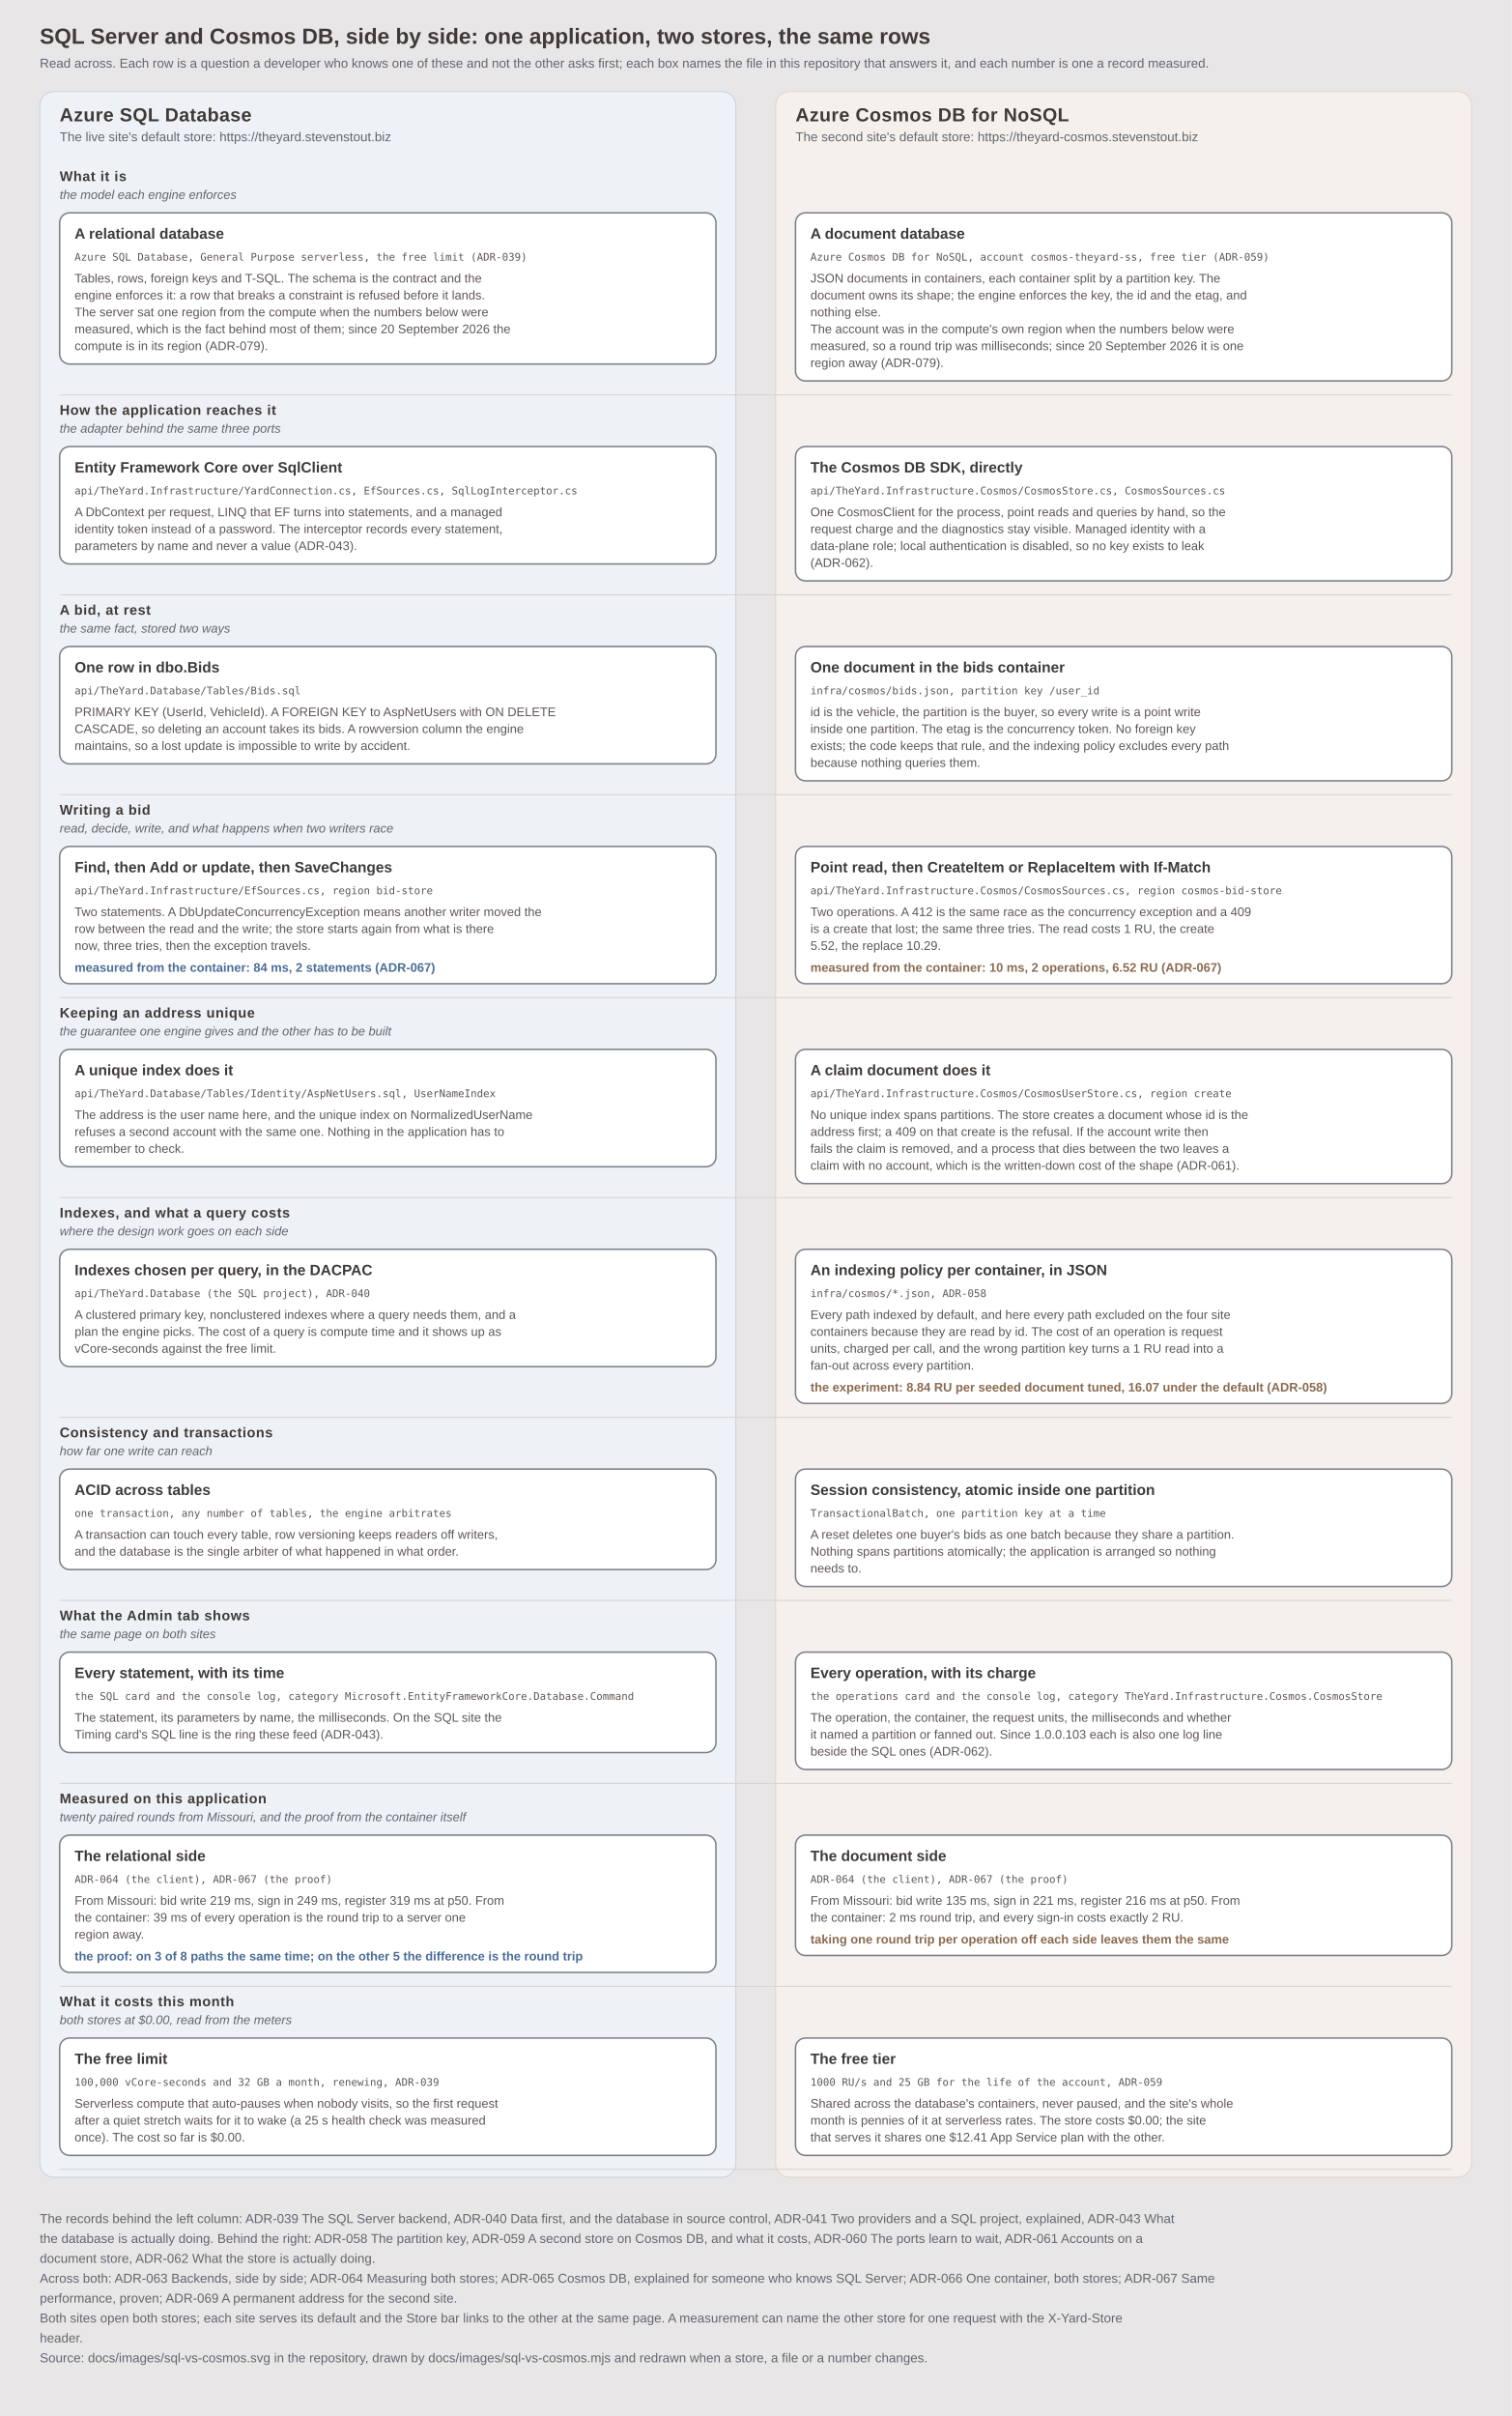
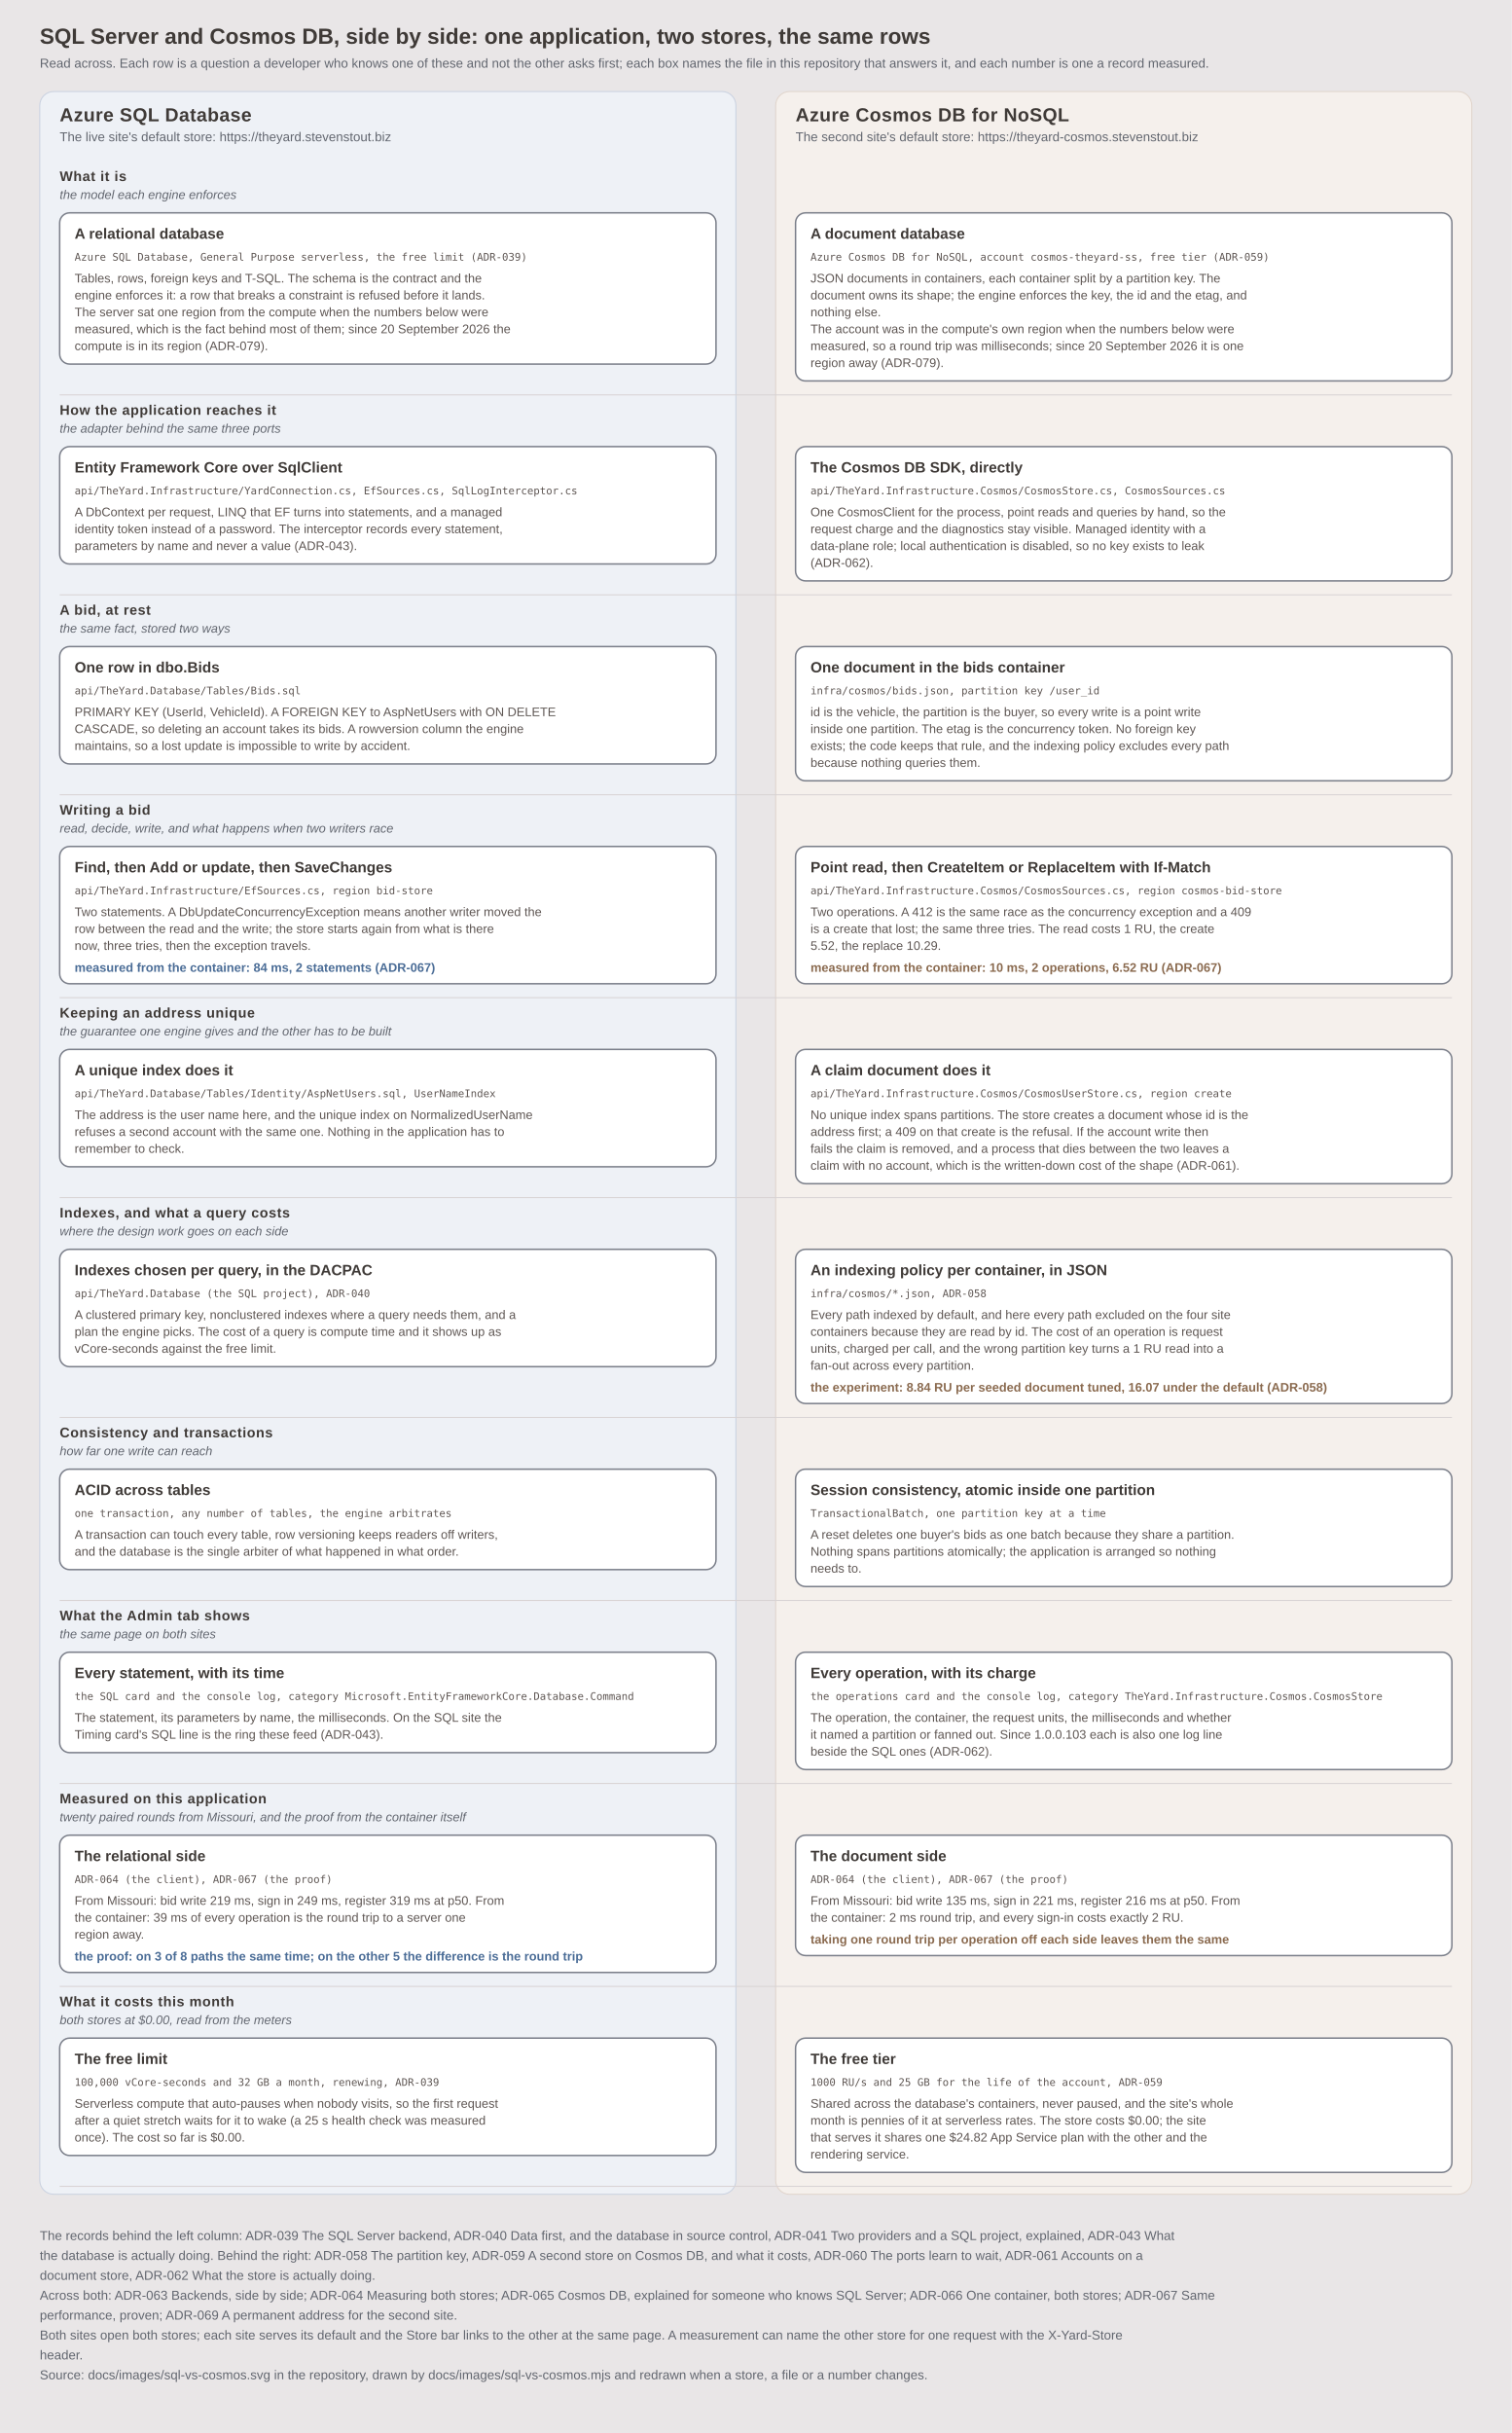
- <svg xmlns="http://www.w3.org/2000/svg" width="1520" height="2429" viewBox="0 0 1520 2429" font-family="'IBM Plex Sans', 'Segoe UI', system-ui, Arial, sans-serif" font-size="14">
+ <svg xmlns="http://www.w3.org/2000/svg" width="1520" height="2446" viewBox="0 0 1520 2446" font-family="'IBM Plex Sans', 'Segoe UI', system-ui, Arial, sans-serif" font-size="14">
  <defs>
    <style>
      .box { fill: #ffffff; stroke: #7b7f8a; stroke-width: 1.5; rx: 10; }
      .lane { fill: #f4f2f3; stroke: #d8d3d4; stroke-width: 1; rx: 14; }
      .lane-sql { fill: #eef1f6; stroke: #c9d1e0; stroke-width: 1; rx: 14; }
      .lane-cosmos { fill: #f5f0ec; stroke: #e0d4cb; stroke-width: 1; rx: 14; }
      .title { fill: #3f3a37; font-size: 15px; font-weight: 600; }
      .lane-title { fill: #3f3a37; font-size: 19px; font-weight: 700; letter-spacing: 0.02em; }
      .lane-sub { fill: #62666f; font-size: 13px; }
      .row { fill: #3f3a37; font-size: 14px; font-weight: 700; letter-spacing: 0.04em; text-transform: uppercase; }
      .row-sub { fill: #62666f; font-size: 12.5px; font-style: italic; }
      .body { fill: #5e5653; font-size: 12.5px; }
      .mono { fill: #5e5653; font-family: ui-monospace, 'Cascadia Mono', Consolas, monospace; font-size: 10.5px; }
      .num { fill: #4a6c96; font-size: 12.5px; font-weight: 600; }
      .num-cosmos { fill: #8a6a4f; font-size: 12.5px; font-weight: 600; }
      .rule { stroke: #d8d3d4; stroke-width: 1; }
      .heading { fill: #3f3a37; font-size: 22px; font-weight: 700; }
      .caption { fill: #62666f; font-size: 13px; }
    </style>
  </defs>
-   <rect width="1520" height="2429" fill="#e9e6e7" />
+   <rect width="1520" height="2446" fill="#e9e6e7" />
  <text x="40" y="44" class="heading">SQL Server and Cosmos DB, side by side: one application, two stores, the same rows</text>
  <text x="40" y="68" class="caption">Read across. Each row is a question a developer who knows one of these and not the other asks first; each box names the file in this repository that answers it, and each number is one a record measured.</text>
-   <rect x="40" y="92" width="700" height="2097" class="lane-sql" />
+   <rect x="40" y="92" width="700" height="2114" class="lane-sql" />
  <text x="60" y="122" class="lane-title">Azure SQL Database</text>
  <text x="60" y="142" class="lane-sub">The live site's default store: https://theyard.stevenstout.biz</text>
-   <rect x="780" y="92" width="700" height="2097" class="lane-cosmos" />
+   <rect x="780" y="92" width="700" height="2114" class="lane-cosmos" />
  <text x="800" y="122" class="lane-title">Azure Cosmos DB for NoSQL</text>
  <text x="800" y="142" class="lane-sub">The second site's default store: https://theyard-cosmos.stevenstout.biz</text>
  <text x="60" y="182" class="row">What it is</text>
  <text x="60" y="200" class="row-sub">the model each engine enforces</text>
  <rect x="60" y="214" width="660" height="152" class="box" />
  <text x="75" y="240" class="title">A relational database</text>
  <text x="75" y="262" class="mono">Azure SQL Database, General Purpose serverless, the free limit (ADR-039)</text>
  <text x="75" y="284" class="body">Tables, rows, foreign keys and T-SQL. The schema is the contract and the</text>
  <text x="75" y="301" class="body">engine enforces it: a row that breaks a constraint is refused before it lands.</text>
  <text x="75" y="318" class="body">The server sat one region from the compute when the numbers below were</text>
  <text x="75" y="335" class="body">measured, which is the fact behind most of them; since 20 September 2026 the</text>
  <text x="75" y="352" class="body">compute is in its region (ADR-079).</text>
  <rect x="800" y="214" width="660" height="169" class="box" />
  <text x="815" y="240" class="title">A document database</text>
  <text x="815" y="262" class="mono">Azure Cosmos DB for NoSQL, account cosmos-theyard-ss, free tier (ADR-059)</text>
  <text x="815" y="284" class="body">JSON documents in containers, each container split by a partition key. The</text>
  <text x="815" y="301" class="body">document owns its shape; the engine enforces the key, the id and the etag, and</text>
  <text x="815" y="318" class="body">nothing else.</text>
  <text x="815" y="335" class="body">The account was in the compute's own region when the numbers below were</text>
  <text x="815" y="352" class="body">measured, so a round trip was milliseconds; since 20 September 2026 it is one</text>
  <text x="815" y="369" class="body">region away (ADR-079).</text>
  <line x1="60" y1="397" x2="1460" y2="397" class="rule" />
  <text x="60" y="417" class="row">How the application reaches it</text>
  <text x="60" y="435" class="row-sub">the adapter behind the same three ports</text>
  <rect x="60" y="449" width="660" height="118" class="box" />
  <text x="75" y="475" class="title">Entity Framework Core over SqlClient</text>
  <text x="75" y="497" class="mono">api/TheYard.Infrastructure/YardConnection.cs, EfSources.cs, SqlLogInterceptor.cs</text>
  <text x="75" y="519" class="body">A DbContext per request, LINQ that EF turns into statements, and a managed</text>
  <text x="75" y="536" class="body">identity token instead of a password. The interceptor records every statement,</text>
  <text x="75" y="553" class="body">parameters by name and never a value (ADR-043).</text>
  <rect x="800" y="449" width="660" height="135" class="box" />
  <text x="815" y="475" class="title">The Cosmos DB SDK, directly</text>
  <text x="815" y="497" class="mono">api/TheYard.Infrastructure.Cosmos/CosmosStore.cs, CosmosSources.cs</text>
  <text x="815" y="519" class="body">One CosmosClient for the process, point reads and queries by hand, so the</text>
  <text x="815" y="536" class="body">request charge and the diagnostics stay visible. Managed identity with a</text>
  <text x="815" y="553" class="body">data-plane role; local authentication is disabled, so no key exists to leak</text>
  <text x="815" y="570" class="body">(ADR-062).</text>
  <line x1="60" y1="598" x2="1460" y2="598" class="rule" />
  <text x="60" y="618" class="row">A bid, at rest</text>
  <text x="60" y="636" class="row-sub">the same fact, stored two ways</text>
  <rect x="60" y="650" width="660" height="118" class="box" />
  <text x="75" y="676" class="title">One row in dbo.Bids</text>
  <text x="75" y="698" class="mono">api/TheYard.Database/Tables/Bids.sql</text>
  <text x="75" y="720" class="body">PRIMARY KEY (UserId, VehicleId). A FOREIGN KEY to AspNetUsers with ON DELETE</text>
  <text x="75" y="737" class="body">CASCADE, so deleting an account takes its bids. A rowversion column the engine</text>
  <text x="75" y="754" class="body">maintains, so a lost update is impossible to write by accident.</text>
  <rect x="800" y="650" width="660" height="135" class="box" />
  <text x="815" y="676" class="title">One document in the bids container</text>
  <text x="815" y="698" class="mono">infra/cosmos/bids.json, partition key /user_id</text>
  <text x="815" y="720" class="body">id is the vehicle, the partition is the buyer, so every write is a point write</text>
  <text x="815" y="737" class="body">inside one partition. The etag is the concurrency token. No foreign key</text>
  <text x="815" y="754" class="body">exists; the code keeps that rule, and the indexing policy excludes every path</text>
  <text x="815" y="771" class="body">because nothing queries them.</text>
  <line x1="60" y1="799" x2="1460" y2="799" class="rule" />
  <text x="60" y="819" class="row">Writing a bid</text>
  <text x="60" y="837" class="row-sub">read, decide, write, and what happens when two writers race</text>
  <rect x="60" y="851" width="660" height="138" class="box" />
  <text x="75" y="877" class="title">Find, then Add or update, then SaveChanges</text>
  <text x="75" y="899" class="mono">api/TheYard.Infrastructure/EfSources.cs, region bid-store</text>
  <text x="75" y="921" class="body">Two statements. A DbUpdateConcurrencyException means another writer moved the</text>
  <text x="75" y="938" class="body">row between the read and the write; the store starts again from what is there</text>
  <text x="75" y="955" class="body">now, three tries, then the exception travels.</text>
  <text x="75" y="977" class="num">measured from the container: 84 ms, 2 statements (ADR-067)</text>
  <rect x="800" y="851" width="660" height="138" class="box" />
  <text x="815" y="877" class="title">Point read, then CreateItem or ReplaceItem with If-Match</text>
  <text x="815" y="899" class="mono">api/TheYard.Infrastructure.Cosmos/CosmosSources.cs, region cosmos-bid-store</text>
  <text x="815" y="921" class="body">Two operations. A 412 is the same race as the concurrency exception and a 409</text>
  <text x="815" y="938" class="body">is a create that lost; the same three tries. The read costs 1 RU, the create</text>
  <text x="815" y="955" class="body">5.52, the replace 10.29.</text>
  <text x="815" y="977" class="num-cosmos">measured from the container: 10 ms, 2 operations, 6.52 RU (ADR-067)</text>
  <line x1="60" y1="1003" x2="1460" y2="1003" class="rule" />
  <text x="60" y="1023" class="row">Keeping an address unique</text>
  <text x="60" y="1041" class="row-sub">the guarantee one engine gives and the other has to be built</text>
  <rect x="60" y="1055" width="660" height="118" class="box" />
  <text x="75" y="1081" class="title">A unique index does it</text>
  <text x="75" y="1103" class="mono">api/TheYard.Database/Tables/Identity/AspNetUsers.sql, UserNameIndex</text>
  <text x="75" y="1125" class="body">The address is the user name here, and the unique index on NormalizedUserName</text>
  <text x="75" y="1142" class="body">refuses a second account with the same one. Nothing in the application has to</text>
  <text x="75" y="1159" class="body">remember to check.</text>
  <rect x="800" y="1055" width="660" height="135" class="box" />
  <text x="815" y="1081" class="title">A claim document does it</text>
  <text x="815" y="1103" class="mono">api/TheYard.Infrastructure.Cosmos/CosmosUserStore.cs, region create</text>
  <text x="815" y="1125" class="body">No unique index spans partitions. The store creates a document whose id is the</text>
  <text x="815" y="1142" class="body">address first; a 409 on that create is the refusal. If the account write then</text>
  <text x="815" y="1159" class="body">fails the claim is removed, and a process that dies between the two leaves a</text>
  <text x="815" y="1176" class="body">claim with no account, which is the written-down cost of the shape (ADR-061).</text>
  <line x1="60" y1="1204" x2="1460" y2="1204" class="rule" />
  <text x="60" y="1224" class="row">Indexes, and what a query costs</text>
  <text x="60" y="1242" class="row-sub">where the design work goes on each side</text>
  <rect x="60" y="1256" width="660" height="118" class="box" />
  <text x="75" y="1282" class="title">Indexes chosen per query, in the DACPAC</text>
  <text x="75" y="1304" class="mono">api/TheYard.Database (the SQL project), ADR-040</text>
  <text x="75" y="1326" class="body">A clustered primary key, nonclustered indexes where a query needs them, and a</text>
  <text x="75" y="1343" class="body">plan the engine picks. The cost of a query is compute time and it shows up as</text>
  <text x="75" y="1360" class="body">vCore-seconds against the free limit.</text>
  <rect x="800" y="1256" width="660" height="155" class="box" />
  <text x="815" y="1282" class="title">An indexing policy per container, in JSON</text>
  <text x="815" y="1304" class="mono">infra/cosmos/*.json, ADR-058</text>
  <text x="815" y="1326" class="body">Every path indexed by default, and here every path excluded on the four site</text>
  <text x="815" y="1343" class="body">containers because they are read by id. The cost of an operation is request</text>
  <text x="815" y="1360" class="body">units, charged per call, and the wrong partition key turns a 1 RU read into a</text>
  <text x="815" y="1377" class="body">fan-out across every partition.</text>
  <text x="815" y="1399" class="num-cosmos">the experiment: 8.84 RU per seeded document tuned, 16.07 under the default (ADR-058)</text>
  <line x1="60" y1="1425" x2="1460" y2="1425" class="rule" />
  <text x="60" y="1445" class="row">Consistency and transactions</text>
  <text x="60" y="1463" class="row-sub">how far one write can reach</text>
  <rect x="60" y="1477" width="660" height="101" class="box" />
  <text x="75" y="1503" class="title">ACID across tables</text>
  <text x="75" y="1525" class="mono">one transaction, any number of tables, the engine arbitrates</text>
  <text x="75" y="1547" class="body">A transaction can touch every table, row versioning keeps readers off writers,</text>
  <text x="75" y="1564" class="body">and the database is the single arbiter of what happened in what order.</text>
  <rect x="800" y="1477" width="660" height="118" class="box" />
  <text x="815" y="1503" class="title">Session consistency, atomic inside one partition</text>
  <text x="815" y="1525" class="mono">TransactionalBatch, one partition key at a time</text>
  <text x="815" y="1547" class="body">A reset deletes one buyer's bids as one batch because they share a partition.</text>
  <text x="815" y="1564" class="body">Nothing spans partitions atomically; the application is arranged so nothing</text>
  <text x="815" y="1581" class="body">needs to.</text>
  <line x1="60" y1="1609" x2="1460" y2="1609" class="rule" />
  <text x="60" y="1629" class="row">What the Admin tab shows</text>
  <text x="60" y="1647" class="row-sub">the same page on both sites</text>
  <rect x="60" y="1661" width="660" height="101" class="box" />
  <text x="75" y="1687" class="title">Every statement, with its time</text>
  <text x="75" y="1709" class="mono">the SQL card and the console log, category Microsoft.EntityFrameworkCore.Database.Command</text>
  <text x="75" y="1731" class="body">The statement, its parameters by name, the milliseconds. On the SQL site the</text>
  <text x="75" y="1748" class="body">Timing card's SQL line is the ring these feed (ADR-043).</text>
  <rect x="800" y="1661" width="660" height="118" class="box" />
  <text x="815" y="1687" class="title">Every operation, with its charge</text>
  <text x="815" y="1709" class="mono">the operations card and the console log, category TheYard.Infrastructure.Cosmos.CosmosStore</text>
  <text x="815" y="1731" class="body">The operation, the container, the request units, the milliseconds and whether</text>
  <text x="815" y="1748" class="body">it named a partition or fanned out. Since 1.0.0.103 each is also one log line</text>
  <text x="815" y="1765" class="body">beside the SQL ones (ADR-062).</text>
  <line x1="60" y1="1793" x2="1460" y2="1793" class="rule" />
  <text x="60" y="1813" class="row">Measured on this application</text>
  <text x="60" y="1831" class="row-sub">twenty paired rounds from Missouri, and the proof from the container itself</text>
  <rect x="60" y="1845" width="660" height="138" class="box" />
  <text x="75" y="1871" class="title">The relational side</text>
  <text x="75" y="1893" class="mono">ADR-064 (the client), ADR-067 (the proof)</text>
  <text x="75" y="1915" class="body">From Missouri: bid write 219 ms, sign in 249 ms, register 319 ms at p50. From</text>
  <text x="75" y="1932" class="body">the container: 39 ms of every operation is the round trip to a server one</text>
  <text x="75" y="1949" class="body">region away.</text>
  <text x="75" y="1971" class="num">the proof: on 3 of 8 paths the same time; on the other 5 the difference is the round trip</text>
  <rect x="800" y="1845" width="660" height="121" class="box" />
  <text x="815" y="1871" class="title">The document side</text>
  <text x="815" y="1893" class="mono">ADR-064 (the client), ADR-067 (the proof)</text>
  <text x="815" y="1915" class="body">From Missouri: bid write 135 ms, sign in 221 ms, register 216 ms at p50. From</text>
  <text x="815" y="1932" class="body">the container: 2 ms round trip, and every sign-in costs exactly 2 RU.</text>
  <text x="815" y="1954" class="num-cosmos">taking one round trip per operation off each side leaves them the same</text>
  <line x1="60" y1="1997" x2="1460" y2="1997" class="rule" />
  <text x="60" y="2017" class="row">What it costs this month</text>
  <text x="60" y="2035" class="row-sub">both stores at $0.00, read from the meters</text>
  <rect x="60" y="2049" width="660" height="118" class="box" />
  <text x="75" y="2075" class="title">The free limit</text>
  <text x="75" y="2097" class="mono">100,000 vCore-seconds and 32 GB a month, renewing, ADR-039</text>
  <text x="75" y="2119" class="body">Serverless compute that auto-pauses when nobody visits, so the first request</text>
  <text x="75" y="2136" class="body">after a quiet stretch waits for it to wake (a 25 s health check was measured</text>
  <text x="75" y="2153" class="body">once). The cost so far is $0.00.</text>
-   <rect x="800" y="2049" width="660" height="118" class="box" />
+   <rect x="800" y="2049" width="660" height="135" class="box" />
  <text x="815" y="2075" class="title">The free tier</text>
  <text x="815" y="2097" class="mono">1000 RU/s and 25 GB for the life of the account, ADR-059</text>
  <text x="815" y="2119" class="body">Shared across the database's containers, never paused, and the site's whole</text>
  <text x="815" y="2136" class="body">month is pennies of it at serverless rates. The store costs $0.00; the site</text>
-   <text x="815" y="2153" class="body">that serves it shares one $12.41 App Service plan with the other.</text>
-   <line x1="60" y1="2181" x2="1460" y2="2181" class="rule" />
-   <text x="40" y="2235" class="caption">The records behind the left column: ADR-039 The SQL Server backend, ADR-040 Data first, and the database in source control, ADR-041 Two providers and a SQL project, explained, ADR-043 What</text>
-   <text x="40" y="2255" class="caption">the database is actually doing. Behind the right: ADR-058 The partition key, ADR-059 A second store on Cosmos DB, and what it costs, ADR-060 The ports learn to wait, ADR-061 Accounts on a</text>
-   <text x="40" y="2275" class="caption">document store, ADR-062 What the store is actually doing.</text>
-   <text x="40" y="2295" class="caption">Across both: ADR-063 Backends, side by side; ADR-064 Measuring both stores; ADR-065 Cosmos DB, explained for someone who knows SQL Server; ADR-066 One container, both stores; ADR-067 Same</text>
-   <text x="40" y="2315" class="caption">performance, proven; ADR-069 A permanent address for the second site.</text>
-   <text x="40" y="2335" class="caption">Both sites open both stores; each site serves its default and the Store bar links to the other at the same page. A measurement can name the other store for one request with the X-Yard-Store</text>
-   <text x="40" y="2355" class="caption">header.</text>
-   <text x="40" y="2375" class="caption">Source: docs/images/sql-vs-cosmos.svg in the repository, drawn by docs/images/sql-vs-cosmos.mjs and redrawn when a store, a file or a number changes.</text>
+   <text x="815" y="2153" class="body">that serves it shares one $24.82 App Service plan with the other and the</text>
+   <text x="815" y="2170" class="body">rendering service.</text>
+   <line x1="60" y1="2198" x2="1460" y2="2198" class="rule" />
+   <text x="40" y="2252" class="caption">The records behind the left column: ADR-039 The SQL Server backend, ADR-040 Data first, and the database in source control, ADR-041 Two providers and a SQL project, explained, ADR-043 What</text>
+   <text x="40" y="2272" class="caption">the database is actually doing. Behind the right: ADR-058 The partition key, ADR-059 A second store on Cosmos DB, and what it costs, ADR-060 The ports learn to wait, ADR-061 Accounts on a</text>
+   <text x="40" y="2292" class="caption">document store, ADR-062 What the store is actually doing.</text>
+   <text x="40" y="2312" class="caption">Across both: ADR-063 Backends, side by side; ADR-064 Measuring both stores; ADR-065 Cosmos DB, explained for someone who knows SQL Server; ADR-066 One container, both stores; ADR-067 Same</text>
+   <text x="40" y="2332" class="caption">performance, proven; ADR-069 A permanent address for the second site.</text>
+   <text x="40" y="2352" class="caption">Both sites open both stores; each site serves its default and the Store bar links to the other at the same page. A measurement can name the other store for one request with the X-Yard-Store</text>
+   <text x="40" y="2372" class="caption">header.</text>
+   <text x="40" y="2392" class="caption">Source: docs/images/sql-vs-cosmos.svg in the repository, drawn by docs/images/sql-vs-cosmos.mjs and redrawn when a store, a file or a number changes.</text>
</svg>
